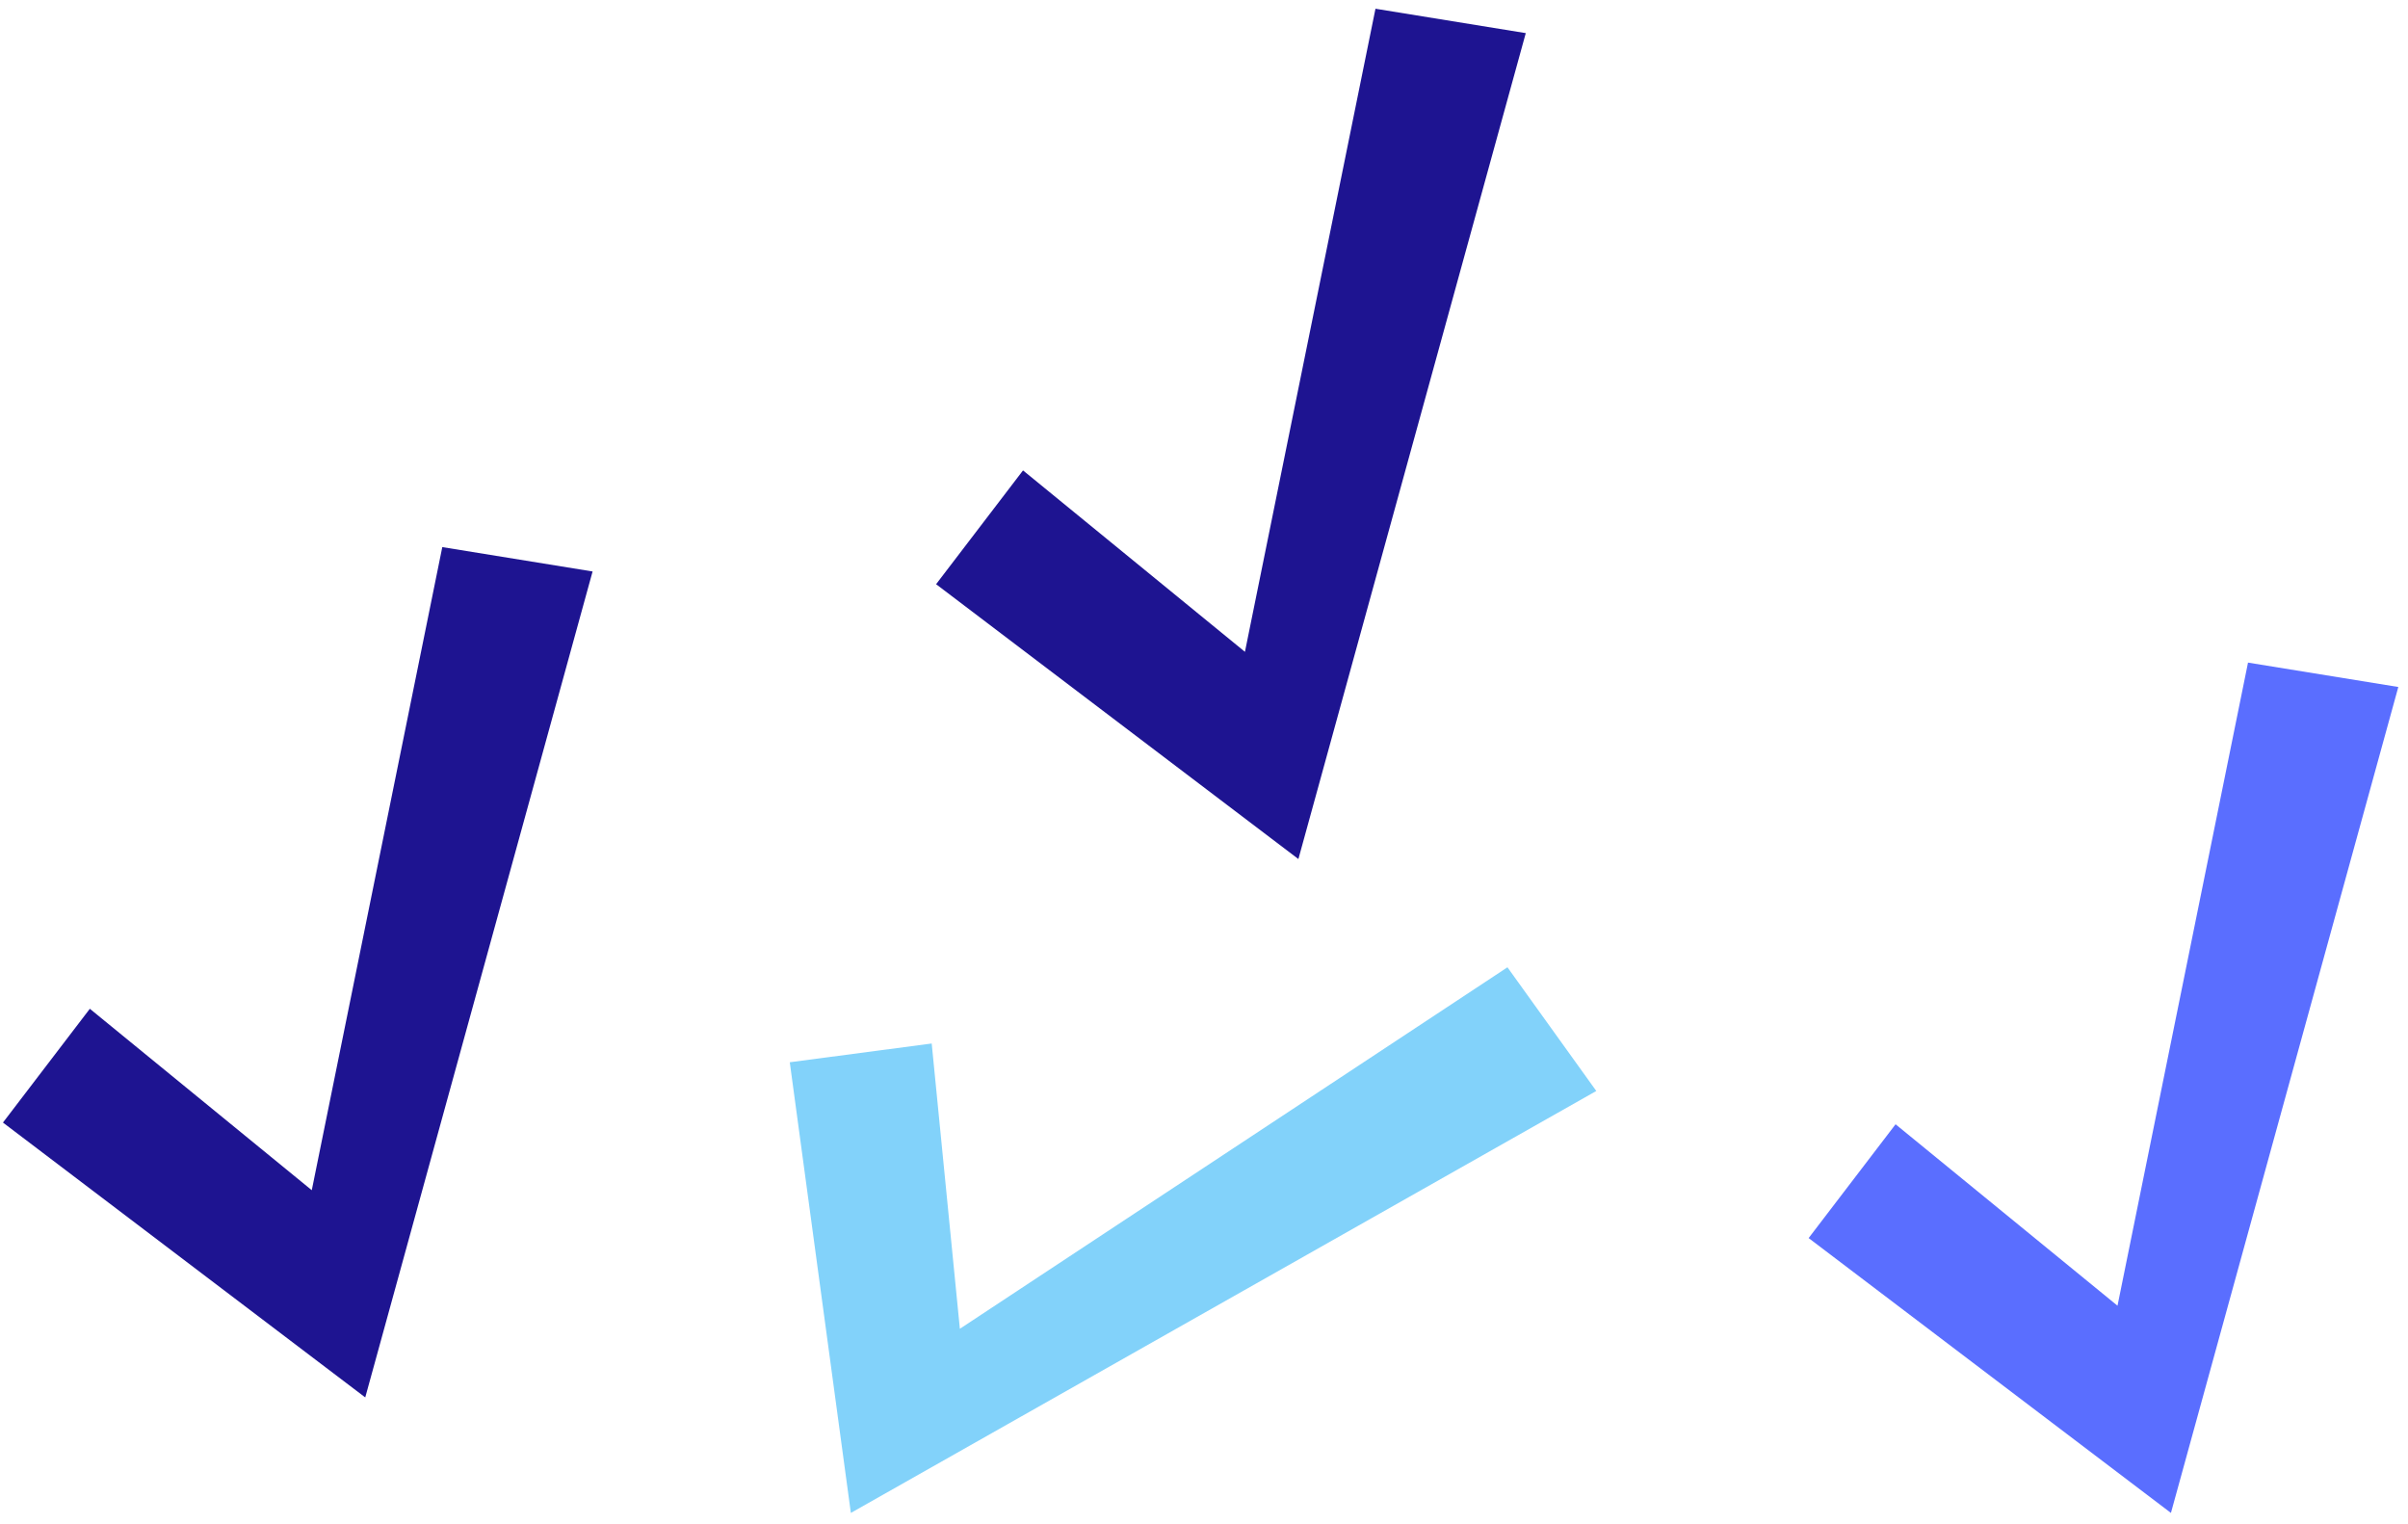
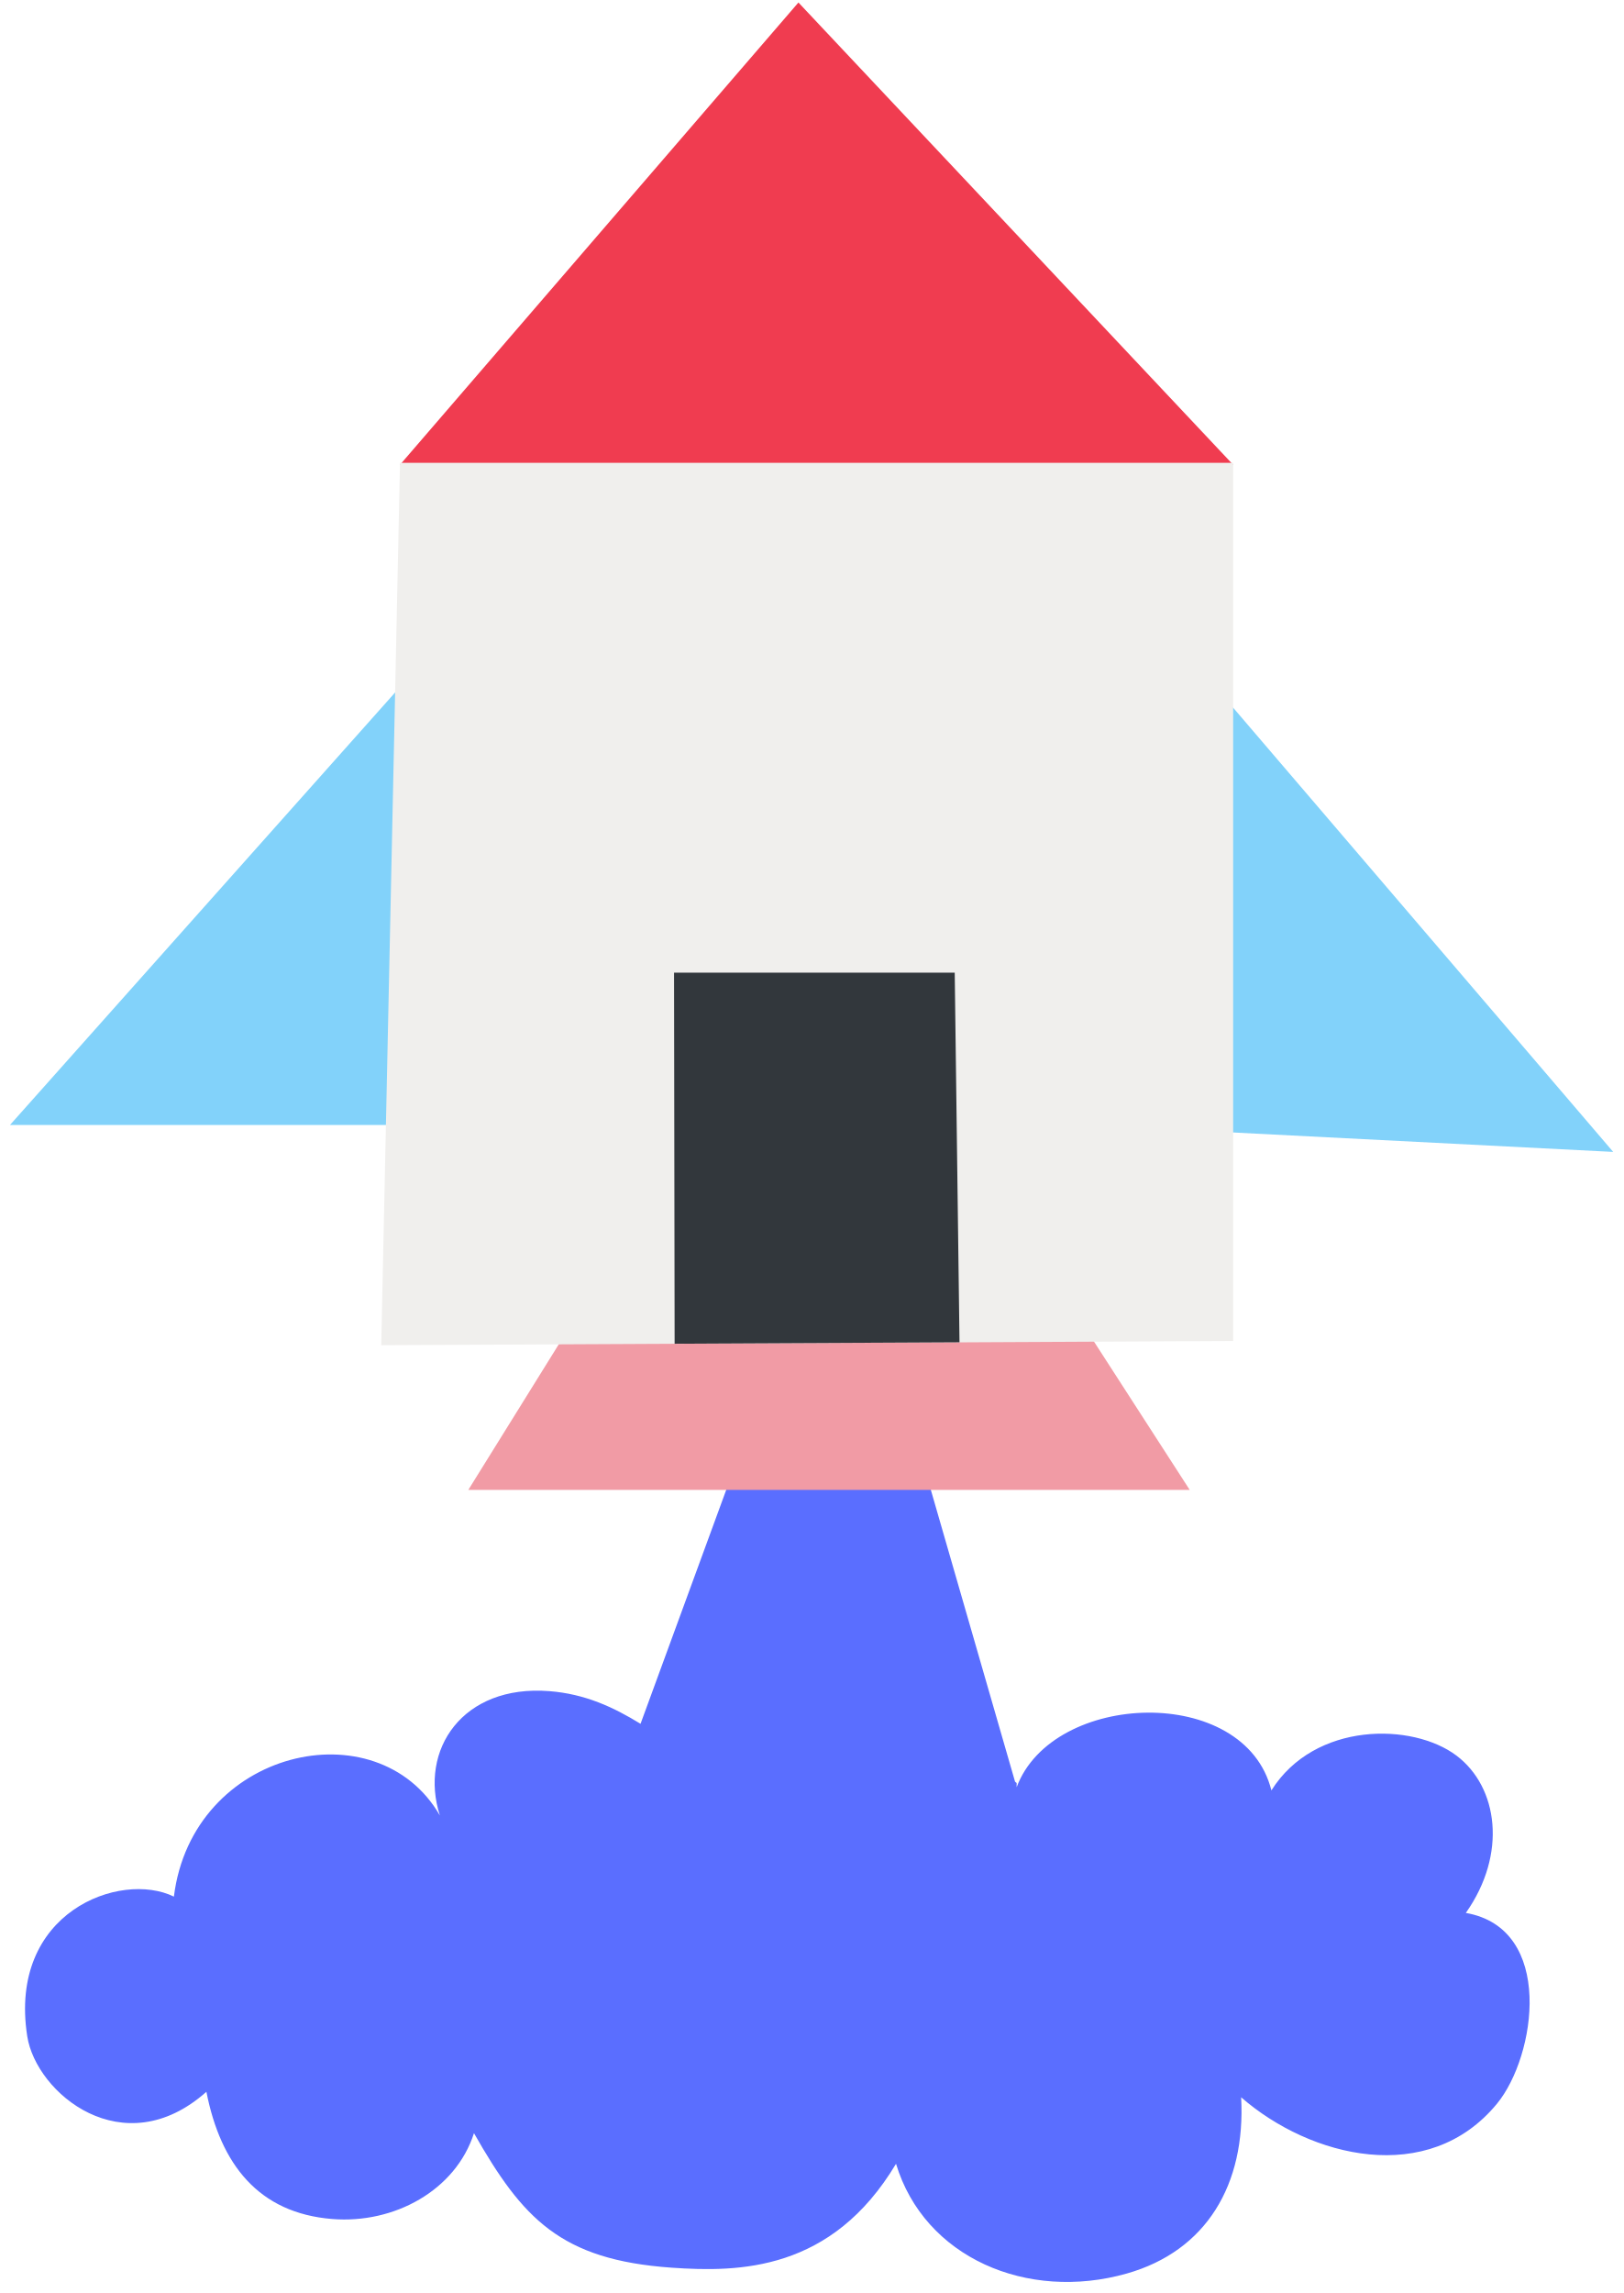
- <svg xmlns="http://www.w3.org/2000/svg" width="185px" height="117px" viewBox="0 0 185 117" version="1.1">
-   <g id="Hub" stroke="none" stroke-width="1" fill="none" fill-rule="evenodd">
-     <g id="Hub-Desktop-Listing-Page-Copy-8" transform="translate(-624, -243)" fill-rule="nonzero">
-       <g id="Icon-Werterhaltung" transform="translate(624, 243)">
-         <polyline id="Path" fill="#82D2FA" points="60.676 81.599 65.369 116.217 122.639 83.805 115.814 74.304 73.744 102.072 71.58 80.158" />
-         <polyline id="Path" fill="#1E1491" points="71.918 44.876 99.752 65.988 117.221 2.544 105.674 0.671 95.646 50.071 78.596 36.135" />
-         <polyline id="Path" fill="#1E1491" points="0.227 86.231 28.061 107.344 45.527 43.899 33.98 42.026 23.953 91.427 6.902 77.49" />
-         <polyline id="Path" fill="#5A6EFF" points="138.953 95.104 166.787 116.217 184.256 52.772 172.709 50.899 162.682 100.3 145.631 86.363" />
+ <svg xmlns="http://www.w3.org/2000/svg" width="85px" height="120px" viewBox="0 0 85 120" version="1.1">
+   <g id="Property" stroke="none" stroke-width="1" fill="none" fill-rule="evenodd">
+     <g id="Hub-Desktop-Listing-Page-Copy-9" transform="translate(-660, -239)" fill-rule="nonzero">
+       <g id="Empty-State-06" transform="translate(660, 239)">
+         <g id="Ebene_1">
+           <g id="Group">
+             <path d="M76.729,100.109 C78.909,97.02 78.415,93.523 76.244,91.88 C73.946,90.141 68.818,90.09 66.551,93.698 C65.162,88.114 55.091,88.486 53.216,93.532 L53.216,93.31 C53.188,93.285 53.16,93.266 53.133,93.242 L46.816,71.357 L40.117,72.23 L33.529,90.212 C32.118,89.345 30.63,88.648 28.749,88.502 C24.208,88.148 21.924,91.583 23.025,95.01 C19.746,89.324 10.059,91.531 9.103,99.256 C6.302,97.884 0.416,100.062 1.426,106.562 C1.888,109.546 6.456,113.333 10.804,109.47 C11.55,113.271 13.537,115.817 17.389,116.128 C20.623,116.389 23.849,114.637 24.81,111.636 C27.351,116.1 29.339,118.266 35.152,118.675 C38.693,118.923 43.538,118.862 46.902,113.238 C48.384,118.143 53.763,120.46 58.981,118.981 C63.143,117.801 65.215,114.327 64.967,109.758 C68.59,112.916 74.771,114.454 78.358,110.095 C80.414,107.597 81.388,100.922 76.729,100.109 Z" id="Path" fill="#5A6EFF" />
+             <polygon id="Path" fill="#F03C50" points="41.794 0.131 64.549 24.322 20.938 24.322" />
+             <polygon id="Path" fill="#82D2FA" points="62.378 34.336 62.741 34.923 84.443 60.283 58.772 58.972" />
+             <polygon id="Path" fill="#82D2FA" points="22.603 34.083 24.27 58.875 0.521 58.875" />
+             <polygon id="Path" fill="#F19BA5" points="31.182 67.242 24.513 77.972 62.276 77.972 54.112 65.326" />
+             <polygon id="Path" fill="#F0EFED" points="64.549 70.177 19.956 70.399 20.938 24.22 64.549 24.22" />
+             <polygon id="Path" fill="#32373C" points="50.225 70.247 35.313 70.322 35.283 50.902 49.975 50.902" />
+           </g>
+         </g>
      </g>
    </g>
  </g>
</svg>
